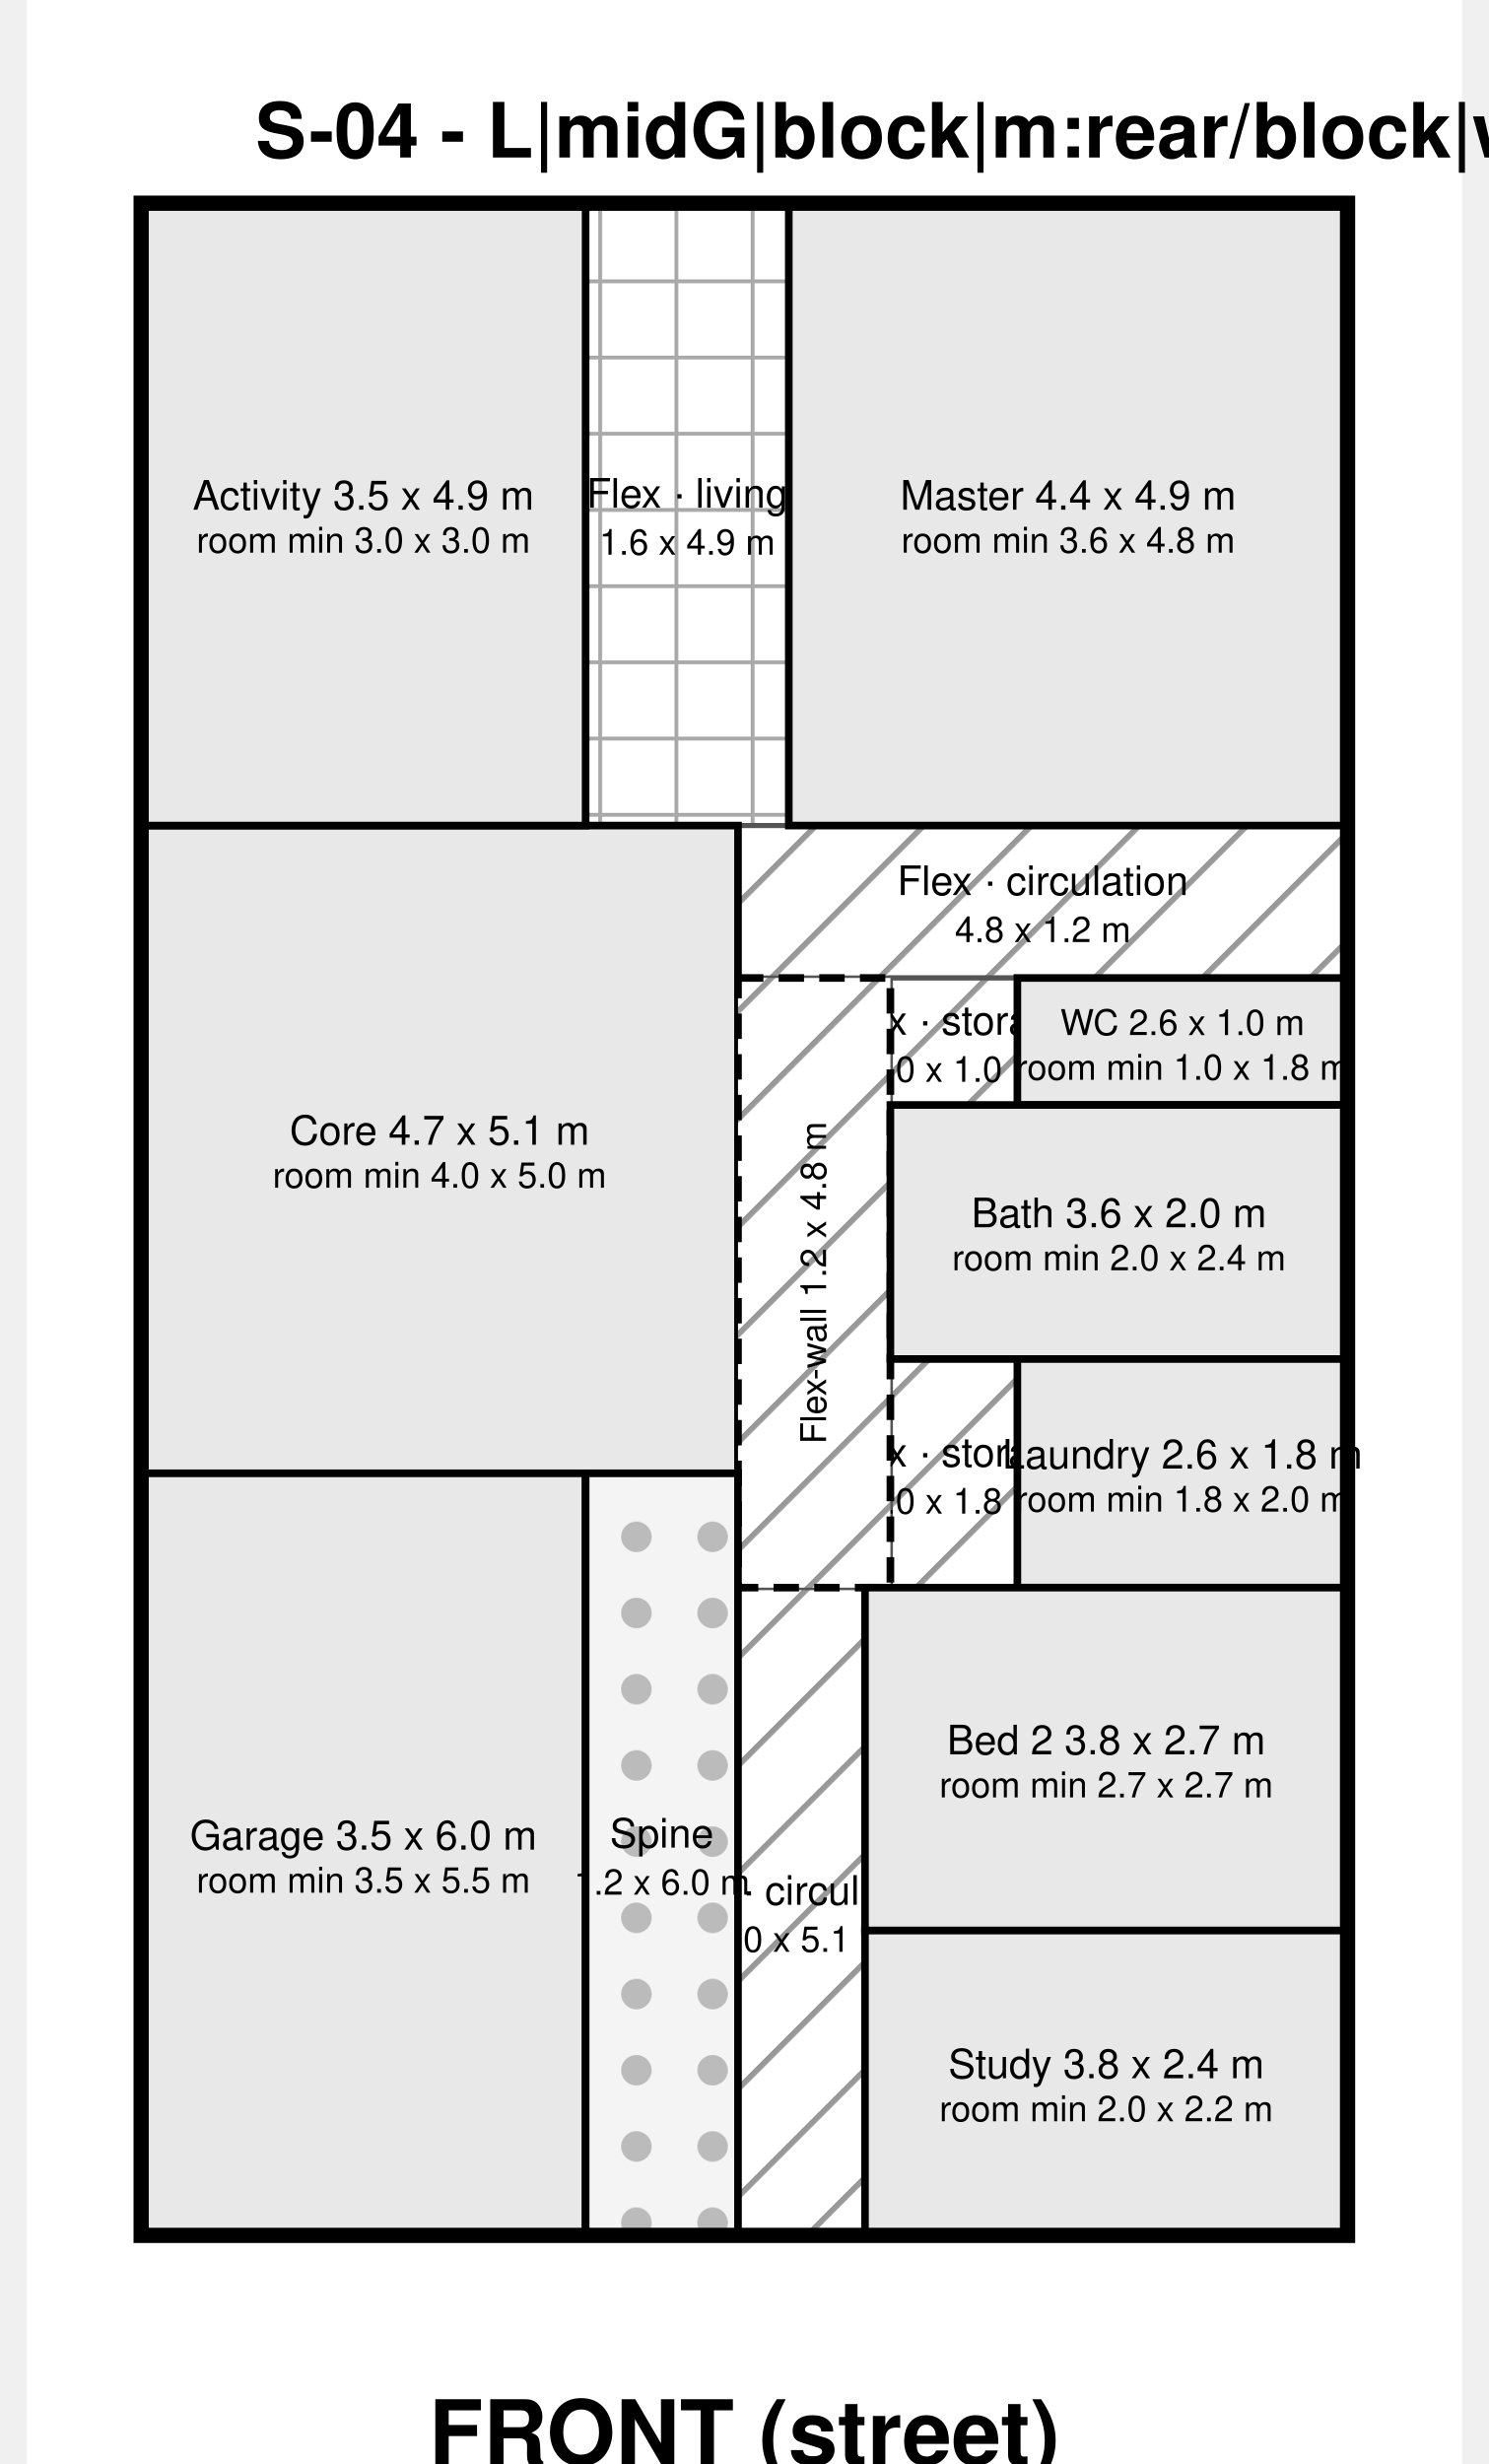
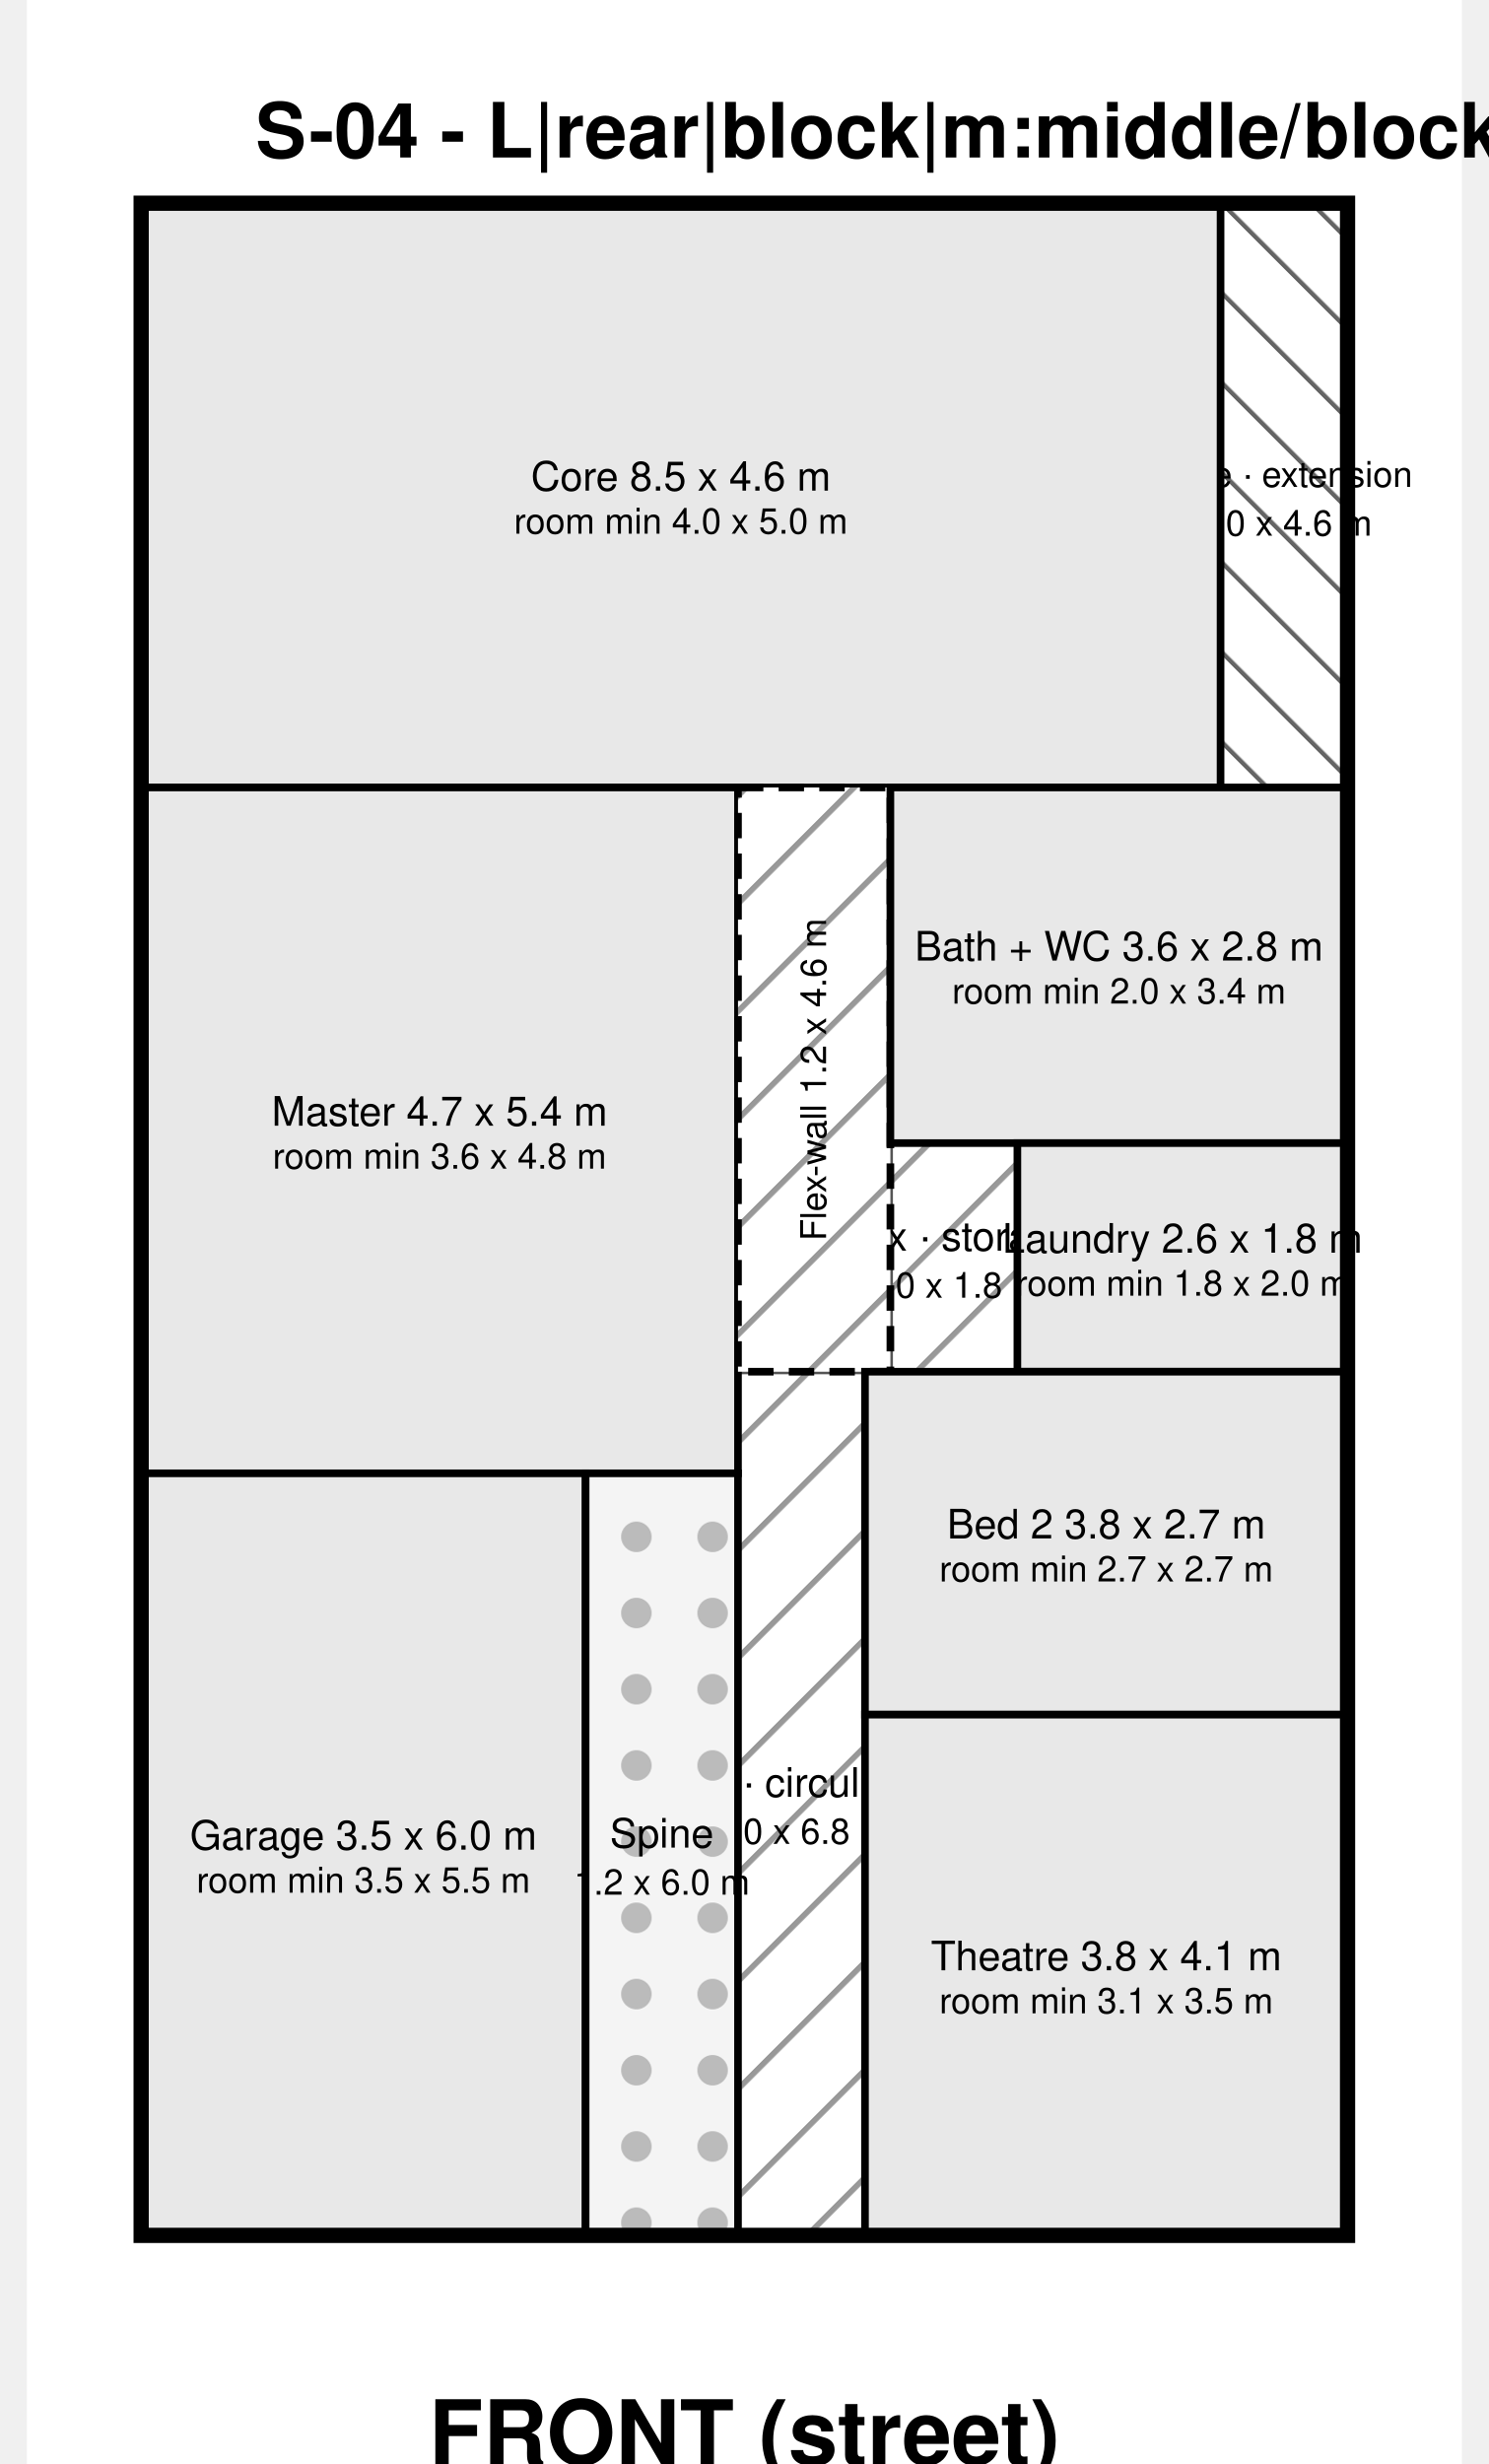
<svg xmlns="http://www.w3.org/2000/svg" width="565" height="935" viewBox="-900 -1600 11300 19400" font-family="Helvetica, Arial, sans-serif" fill="#000">
  <defs>
    <pattern id="hatch" width="600" height="600" patternUnits="userSpaceOnUse" patternTransform="rotate(45)">
      <rect width="600" height="600" fill="#ffffff" />
      <line x1="0" y1="0" x2="0" y2="600" stroke="#999" stroke-width="90" />
    </pattern>
    <pattern id="hatch2" width="500" height="500" patternUnits="userSpaceOnUse" patternTransform="rotate(-45)">
      <rect width="500" height="500" fill="#ffffff" />
      <line x1="0" y1="0" x2="0" y2="500" stroke="#666" stroke-width="70" />
    </pattern>
    <pattern id="hatch3" width="600" height="600" patternUnits="userSpaceOnUse">
      <rect width="600" height="600" fill="#ffffff" />
      <line x1="0" y1="0" x2="0" y2="600" stroke="#aaa" stroke-width="60" />
      <line x1="0" y1="0" x2="600" y2="0" stroke="#aaa" stroke-width="60" />
    </pattern>
    <pattern id="dots" width="600" height="600" patternUnits="userSpaceOnUse">
      <rect width="600" height="600" fill="#f4f4f4" />
      <circle cx="300" cy="300" r="120" fill="#bbb" />
    </pattern>
  </defs>
  <rect x="-900" y="-1600" width="11300" height="19400" fill="#ffffff" />
-   <text x="900" y="-360" font-size="600" font-weight="bold">S-04 - L|midG|block|m:rear/block|wet:split|rr:FM|fw|v3</text>
+   <text x="900" y="-360" font-size="600" font-weight="bold">S-04 - L|rear|block|m:middle/block|wet:block|rr:-|fw|v2</text>
  <g>
-     <rect x="3500" y="0" width="1600" height="4900" fill="url(#hatch3)" stroke="#555" stroke-width="40" />
-     <text x="4300" y="2290" font-size="320" text-anchor="middle" dominant-baseline="middle">Flex · living</text>
-     <text x="4300" y="2674" font-size="280" text-anchor="middle" dominant-baseline="middle">1.6 x 4.9 m</text>
+     <rect x="5900" y="7400" width="1000" height="1800" fill="url(#hatch)" stroke="#555" stroke-width="40" />
+     <text x="6400" y="8140" font-size="320" text-anchor="middle" dominant-baseline="middle">Flex · storage</text>
+     <text x="6400" y="8524" font-size="280" text-anchor="middle" dominant-baseline="middle">1.0 x 1.8 m</text>
  </g>
  <g>
-     <rect x="4700" y="4900" width="4800" height="1200" fill="url(#hatch)" stroke="#555" stroke-width="40" />
-     <text x="7100" y="5340" font-size="320" text-anchor="middle" dominant-baseline="middle">Flex · circulation</text>
-     <text x="7100" y="5724" font-size="280" text-anchor="middle" dominant-baseline="middle">4.8 x 1.2 m</text>
+     <rect x="4700" y="9200" width="1000" height="6800" fill="url(#hatch)" stroke="#555" stroke-width="40" />
+     <text x="5200" y="12440" font-size="320" text-anchor="middle" dominant-baseline="middle">Flex · circulation</text>
+     <text x="5200" y="12824" font-size="280" text-anchor="middle" dominant-baseline="middle">1.0 x 6.8 m</text>
  </g>
  <g>
-     <rect x="5900" y="6100" width="1000" height="1000" fill="url(#hatch)" stroke="#555" stroke-width="40" />
-     <text x="6400" y="6440" font-size="320" text-anchor="middle" dominant-baseline="middle">Flex · storage</text>
-     <text x="6400" y="6824" font-size="280" text-anchor="middle" dominant-baseline="middle">1.0 x 1.0 m</text>
+     <rect x="8500" y="0" width="1000" height="4600" fill="url(#hatch2)" stroke="#555" stroke-width="40" />
+     <text x="9000" y="2140" font-size="280" text-anchor="middle" dominant-baseline="middle">Core · extension</text>
+     <text x="9000" y="2524" font-size="280" text-anchor="middle" dominant-baseline="middle">1.0 x 4.6 m</text>
+     <rect x="0" y="0" width="9500" height="4600" fill="none" stroke="#000" stroke-width="50" stroke-dasharray="350 200" />
  </g>
  <g>
-     <rect x="5900" y="9100" width="1000" height="1800" fill="url(#hatch)" stroke="#555" stroke-width="40" />
-     <text x="6400" y="9840" font-size="320" text-anchor="middle" dominant-baseline="middle">Flex · storage</text>
-     <text x="6400" y="10224" font-size="280" text-anchor="middle" dominant-baseline="middle">1.0 x 1.8 m</text>
+     <rect x="0" y="0" width="8500" height="4600" fill="#e8e8e8" stroke="#000" stroke-width="60" />
+     <text x="4250" y="2156" font-size="320" text-anchor="middle" dominant-baseline="middle">Core 8.5 x 4.6 m</text>
+     <text x="4250" y="2508" font-size="280" text-anchor="middle" dominant-baseline="middle">room min 4.0 x 5.0 m</text>
  </g>
  <g>
-     <rect x="4700" y="10900" width="1000" height="5100" fill="url(#hatch)" stroke="#555" stroke-width="40" />
-     <text x="5200" y="13290" font-size="320" text-anchor="middle" dominant-baseline="middle">Flex · circulation</text>
-     <text x="5200" y="13674" font-size="280" text-anchor="middle" dominant-baseline="middle">1.0 x 5.1 m</text>
-   </g>
-   <g>
-     <rect x="5100" y="0" width="4400" height="4900" fill="#e8e8e8" stroke="#000" stroke-width="60" />
-     <text x="7300" y="2306" font-size="320" text-anchor="middle" dominant-baseline="middle">Master 4.4 x 4.9 m</text>
-     <text x="7300" y="2658" font-size="280" text-anchor="middle" dominant-baseline="middle">room min 3.6 x 4.8 m</text>
-   </g>
-   <g>
-     <rect x="0" y="4900" width="4700" height="5100" fill="#e8e8e8" stroke="#000" stroke-width="60" />
-     <text x="2350" y="7306" font-size="320" text-anchor="middle" dominant-baseline="middle">Core 4.7 x 5.1 m</text>
-     <text x="2350" y="7658" font-size="280" text-anchor="middle" dominant-baseline="middle">room min 4.0 x 5.0 m</text>
+     <rect x="0" y="4600" width="4700" height="5400" fill="#e8e8e8" stroke="#000" stroke-width="60" />
+     <text x="2350" y="7156" font-size="320" text-anchor="middle" dominant-baseline="middle">Master 4.7 x 5.4 m</text>
+     <text x="2350" y="7508" font-size="280" text-anchor="middle" dominant-baseline="middle">room min 3.6 x 4.8 m</text>
  </g>
  <g>
    <rect x="0" y="10000" width="3500" height="6000" fill="#e8e8e8" stroke="#000" stroke-width="60" />
    <text x="1750" y="12856" font-size="320" text-anchor="middle" dominant-baseline="middle">Garage 3.5 x 6.0 m</text>
    <text x="1750" y="13208" font-size="280" text-anchor="middle" dominant-baseline="middle">room min 3.5 x 5.5 m</text>
  </g>
  <g>
-     <rect x="4700" y="6100" width="1200" height="4800" fill="url(#hatch)" stroke="#000" stroke-width="60" stroke-dasharray="200 120" />
-     <text transform="translate(5300 8500) rotate(-90)" font-size="280" text-anchor="middle" dominant-baseline="middle">Flex-wall 1.2 x 4.8 m</text>
+     <rect x="4700" y="4600" width="1200" height="4600" fill="url(#hatch)" stroke="#000" stroke-width="60" stroke-dasharray="200 120" />
+     <text transform="translate(5300 6900) rotate(-90)" font-size="280" text-anchor="middle" dominant-baseline="middle">Flex-wall 1.2 x 4.6 m</text>
  </g>
  <g>
-     <rect x="6900" y="6100" width="2600" height="1000" fill="#e8e8e8" stroke="#000" stroke-width="60" />
-     <text x="8200" y="6456" font-size="280" text-anchor="middle" dominant-baseline="middle">WC 2.6 x 1.0 m</text>
-     <text x="8200" y="6808" font-size="280" text-anchor="middle" dominant-baseline="middle">room min 1.0 x 1.8 m</text>
+     <rect x="5900" y="4600" width="3600" height="2800" fill="#e8e8e8" stroke="#000" stroke-width="60" />
+     <text x="7700" y="5856" font-size="320" text-anchor="middle" dominant-baseline="middle">Bath + WC 3.6 x 2.8 m</text>
+     <text x="7700" y="6208" font-size="280" text-anchor="middle" dominant-baseline="middle">room min 2.0 x 3.4 m</text>
  </g>
  <g>
-     <rect x="5900" y="7100" width="3600" height="2000" fill="#e8e8e8" stroke="#000" stroke-width="60" />
-     <text x="7700" y="7956" font-size="320" text-anchor="middle" dominant-baseline="middle">Bath 3.6 x 2.0 m</text>
-     <text x="7700" y="8308" font-size="280" text-anchor="middle" dominant-baseline="middle">room min 2.0 x 2.4 m</text>
+     <rect x="6900" y="7400" width="2600" height="1800" fill="#e8e8e8" stroke="#000" stroke-width="60" />
+     <text x="8200" y="8156" font-size="320" text-anchor="middle" dominant-baseline="middle">Laundry 2.6 x 1.8 m</text>
+     <text x="8200" y="8508" font-size="280" text-anchor="middle" dominant-baseline="middle">room min 1.8 x 2.0 m</text>
  </g>
  <g>
-     <rect x="6900" y="9100" width="2600" height="1800" fill="#e8e8e8" stroke="#000" stroke-width="60" />
-     <text x="8200" y="9856" font-size="320" text-anchor="middle" dominant-baseline="middle">Laundry 2.6 x 1.8 m</text>
-     <text x="8200" y="10208" font-size="280" text-anchor="middle" dominant-baseline="middle">room min 1.8 x 2.0 m</text>
+     <rect x="5700" y="9200" width="3800" height="2700" fill="#e8e8e8" stroke="#000" stroke-width="60" />
+     <text x="7600" y="10406" font-size="320" text-anchor="middle" dominant-baseline="middle">Bed 2 3.8 x 2.7 m</text>
+     <text x="7600" y="10758" font-size="280" text-anchor="middle" dominant-baseline="middle">room min 2.7 x 2.7 m</text>
  </g>
  <g>
-     <rect x="5700" y="10900" width="3800" height="2700" fill="#e8e8e8" stroke="#000" stroke-width="60" />
-     <text x="7600" y="12106" font-size="320" text-anchor="middle" dominant-baseline="middle">Bed 2 3.8 x 2.7 m</text>
-     <text x="7600" y="12458" font-size="280" text-anchor="middle" dominant-baseline="middle">room min 2.7 x 2.7 m</text>
-   </g>
-   <g>
-     <rect x="0" y="0" width="3500" height="4900" fill="#e8e8e8" stroke="#000" stroke-width="60" />
-     <text x="1750" y="2306" font-size="320" text-anchor="middle" dominant-baseline="middle">Activity 3.5 x 4.9 m</text>
-     <text x="1750" y="2658" font-size="280" text-anchor="middle" dominant-baseline="middle">room min 3.0 x 3.0 m</text>
-   </g>
-   <g>
-     <rect x="5700" y="13600" width="3800" height="2400" fill="#e8e8e8" stroke="#000" stroke-width="60" />
-     <text x="7600" y="14656" font-size="320" text-anchor="middle" dominant-baseline="middle">Study 3.8 x 2.4 m</text>
-     <text x="7600" y="15008" font-size="280" text-anchor="middle" dominant-baseline="middle">room min 2.0 x 2.2 m</text>
+     <rect x="5700" y="11900" width="3800" height="4100" fill="#e8e8e8" stroke="#000" stroke-width="60" />
+     <text x="7600" y="13806" font-size="320" text-anchor="middle" dominant-baseline="middle">Theatre 3.8 x 4.1 m</text>
+     <text x="7600" y="14158" font-size="280" text-anchor="middle" dominant-baseline="middle">room min 3.1 x 3.5 m</text>
  </g>
  <g>
    <rect x="3500" y="10000" width="1200" height="6000" fill="url(#dots)" stroke="#000" stroke-width="60" />
    <text x="4100" y="12840" font-size="320" text-anchor="middle" dominant-baseline="middle">Spine</text>
    <text x="4100" y="13224" font-size="280" text-anchor="middle" dominant-baseline="middle">1.2 x 6.0 m</text>
  </g>
  <rect x="0" y="0" width="9500" height="16000" fill="none" stroke="#000" stroke-width="120" />
  <text x="4750" y="17800" font-size="700" text-anchor="middle" font-weight="bold">FRONT (street)</text>
</svg>
